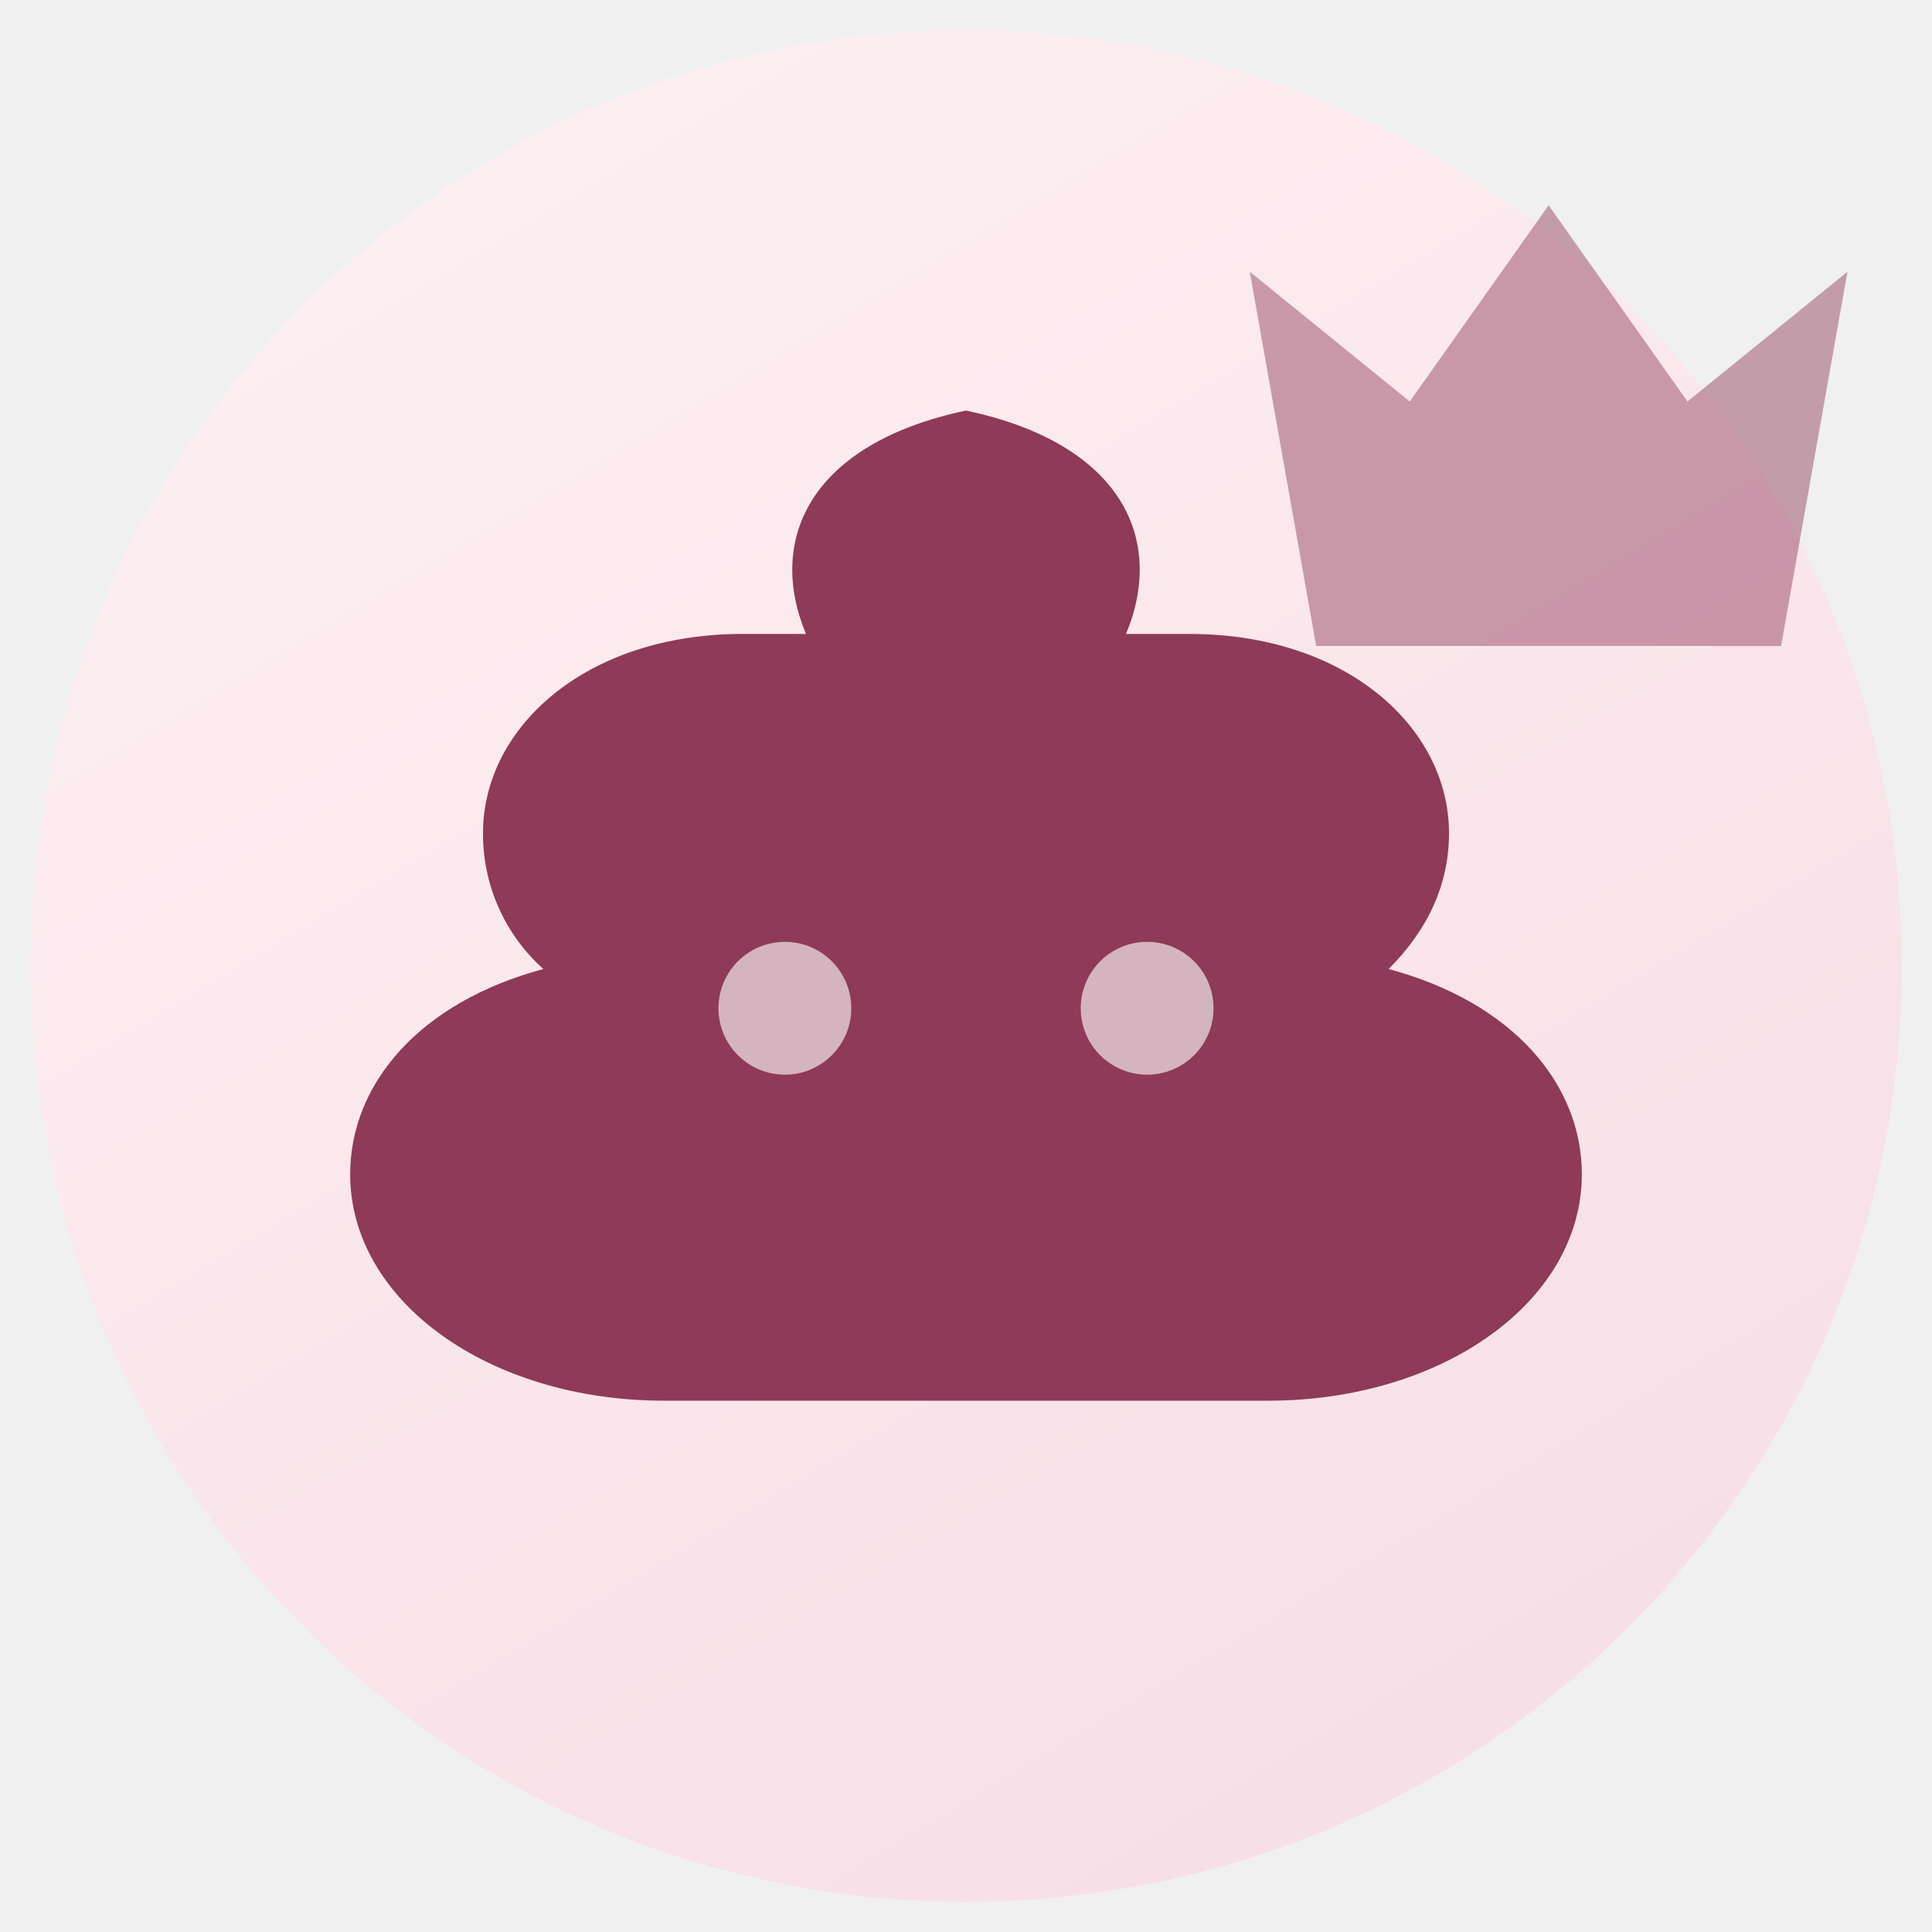
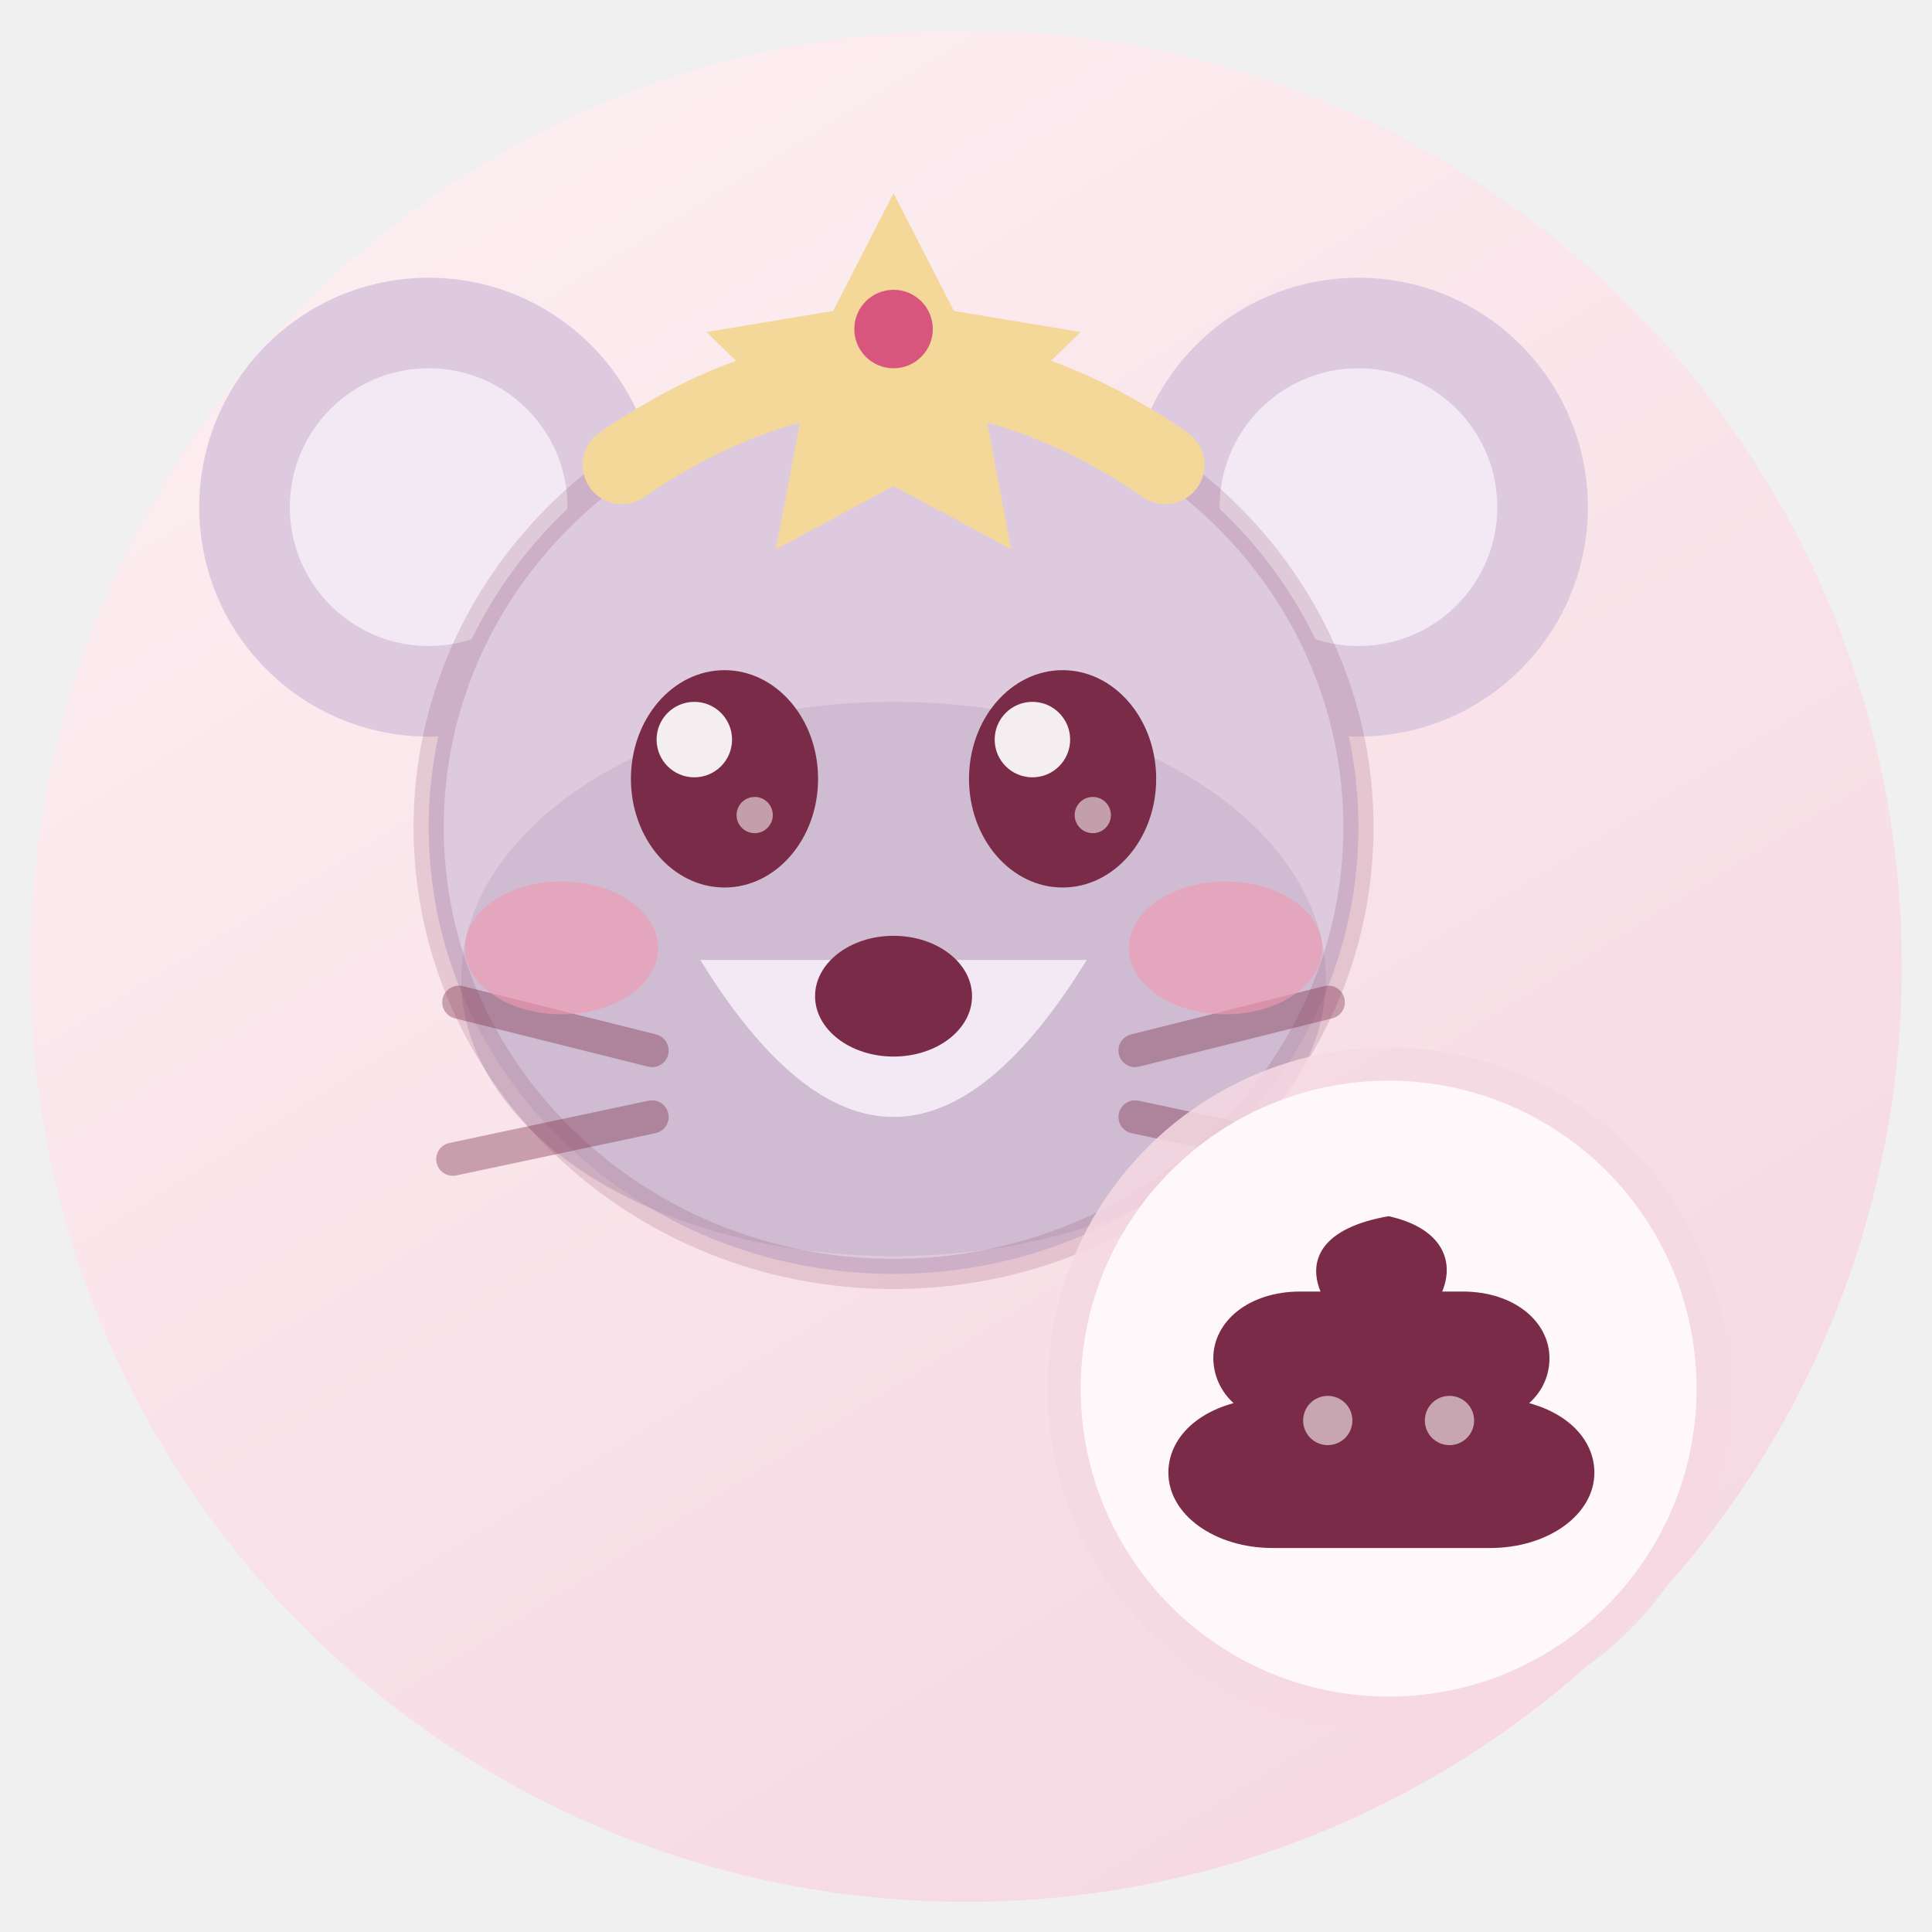
- <svg xmlns="http://www.w3.org/2000/svg" viewBox="0 0 64 64" width="64" height="64" role="img" aria-label="poop (princess)">
+ <svg xmlns="http://www.w3.org/2000/svg" viewBox="0 0 64 64" width="64" height="64" role="img" aria-label="little mouse — poop">
  <defs>
-     <linearGradient id="d-princess-poop" x1="0" y1="0" x2="0.6" y2="1">
+     <linearGradient id="d-princess-poop" x1="0" y1="0" x2="0.62" y2="1">
      <stop offset="0" stop-color="#FDF1F3" />
-       <stop offset="1" stop-color="#F7DFE7" />
+       <stop offset="1" stop-color="#F6D9E3" />
    </linearGradient>
  </defs>
  <circle cx="32" cy="32" r="31" fill="url(#d-princess-poop)" />
-   <path d="M43.6 21.4 41.4 9l5.3 4.3 4.6-6.5 4.6 6.5L61.2 9l-2.2 12.4Z" fill="#8E3A58" fill-opacity=".46" />
-   <path d="M32 13.6c5.2 1.1 6.6 4.3 5.3 7.4h2.1c5.2 0 8.6 3.1 8.6 6.6 0 1.7-.7 3.2-2 4.5 4.1 1.1 6.4 3.8 6.4 6.8 0 4.2-4.6 7.5-10.4 7.5H22c-5.8 0-10.4-3.3-10.4-7.5 0-3 2.3-5.7 6.4-6.8a6 6 0 0 1-2-4.5c0-3.5 3.4-6.6 8.6-6.6h2.1c-1.3-3.1.1-6.3 5.3-7.4Z" fill="#8E3A58" />
-   <circle cx="26" cy="33.4" r="2.2" fill="#fff" fill-opacity=".62" />
-   <circle cx="38" cy="33.4" r="2.2" fill="#fff" fill-opacity=".62" />
+   <circle cx="14.2" cy="16.8" r="7.6" fill="#DDCADF" />
+   <circle cx="14.2" cy="16.8" r="4.6" fill="#F6EEF8" fill-opacity=".85" />
+   <circle cx="45" cy="16.8" r="7.6" fill="#DDCADF" />
+   <circle cx="45" cy="16.8" r="4.6" fill="#F6EEF8" fill-opacity=".85" />
+   <ellipse cx="29.6" cy="27.4" rx="15.4" ry="14.8" fill="#DDCADF" />
+   <ellipse cx="29.6" cy="32.43" rx="14.32" ry="9.18" fill="#C3ACC7" fill-opacity=".5" />
+   <ellipse cx="29.6" cy="27.4" rx="15.4" ry="14.8" fill="none" stroke="#7A2B48" stroke-opacity=".16" stroke-width="1" />
+   <path d="M20.6 15.4 q9 -6.2 18 0" fill="none" stroke="#F3D89A" stroke-width="2.6" stroke-linecap="round" stroke-linejoin="round" />
+   <path d="M29.6 6.4 l2 3.9 4.2.7-3.1 3 .8 4.2-3.9-2.1-3.9 2.1.8-4.2-3.1-3 4.2-.7Z" fill="#F3D89A" />
+   <circle cx="29.6" cy="10.9" r="1.3" fill="#D8567E" />
+   <path d="M23.2 31.8 q6.4 10.4 12.8 0Z" fill="#F6EEF8" fill-opacity=".9" />
+   <ellipse cx="29.6" cy="33" rx="2.6" ry="2" fill="#7A2B48" />
+   <path d="M21.6 34.8 l-6.4 -1.6M21.6 37 l-6.6 1.4M37.6 34.8 l6.4 -1.6M37.6 37 l6.6 1.4" fill="none" stroke="#7A2B48" stroke-width="1.1" stroke-linecap="round" stroke-linejoin="round" stroke-opacity=".38" />
+   <ellipse cx="24" cy="25.8" rx="3.1" ry="3.6" fill="#7A2B48" />
+   <circle cx="23" cy="24.5" r="1.25" fill="#fff" fill-opacity=".92" />
+   <circle cx="25" cy="27" r="0.6" fill="#fff" fill-opacity=".55" />
+   <ellipse cx="35.2" cy="25.8" rx="3.1" ry="3.6" fill="#7A2B48" />
+   <circle cx="34.2" cy="24.5" r="1.25" fill="#fff" fill-opacity=".92" />
+   <circle cx="36.2" cy="27" r="0.6" fill="#fff" fill-opacity=".55" />
+   <ellipse cx="18.6" cy="31.4" rx="3.2" ry="2.2" fill="#F09AB0" fill-opacity=".62" />
+   <ellipse cx="40.6" cy="31.4" rx="3.2" ry="2.2" fill="#F09AB0" fill-opacity=".62" />
+   <circle cx="46" cy="46" r="11.3" fill="#F6D9E3" fill-opacity=".85" />
+   <circle cx="46" cy="46" r="10.2" fill="#FFF8FA" />
+   <g transform="translate(38.32 38.32) scale(0.48)">
+     <path d="M16 4.1c3.6.8 4.6 3 3.7 5.2h1.4c3.6 0 6 2.1 6 4.6 0 1.2-.5 2.3-1.4 3.1 2.9.8 4.5 2.7 4.5 4.8 0 2.9-3.2 5.2-7.2 5.2H8c-4 0-7.2-2.3-7.2-5.2 0-2.1 1.6-4 4.5-4.8a4.2 4.2 0 0 1-1.4-3.1c0-2.5 2.4-4.6 6-4.6h1.4C10.4 7.1 11.4 4.9 16 4.1Z" fill="#7A2B48" />
+     <circle cx="11.8" cy="18.2" r="1.7" fill="#fff" fill-opacity=".58" />
+     <circle cx="20.2" cy="18.2" r="1.7" fill="#fff" fill-opacity=".58" />
+   </g>
</svg>
